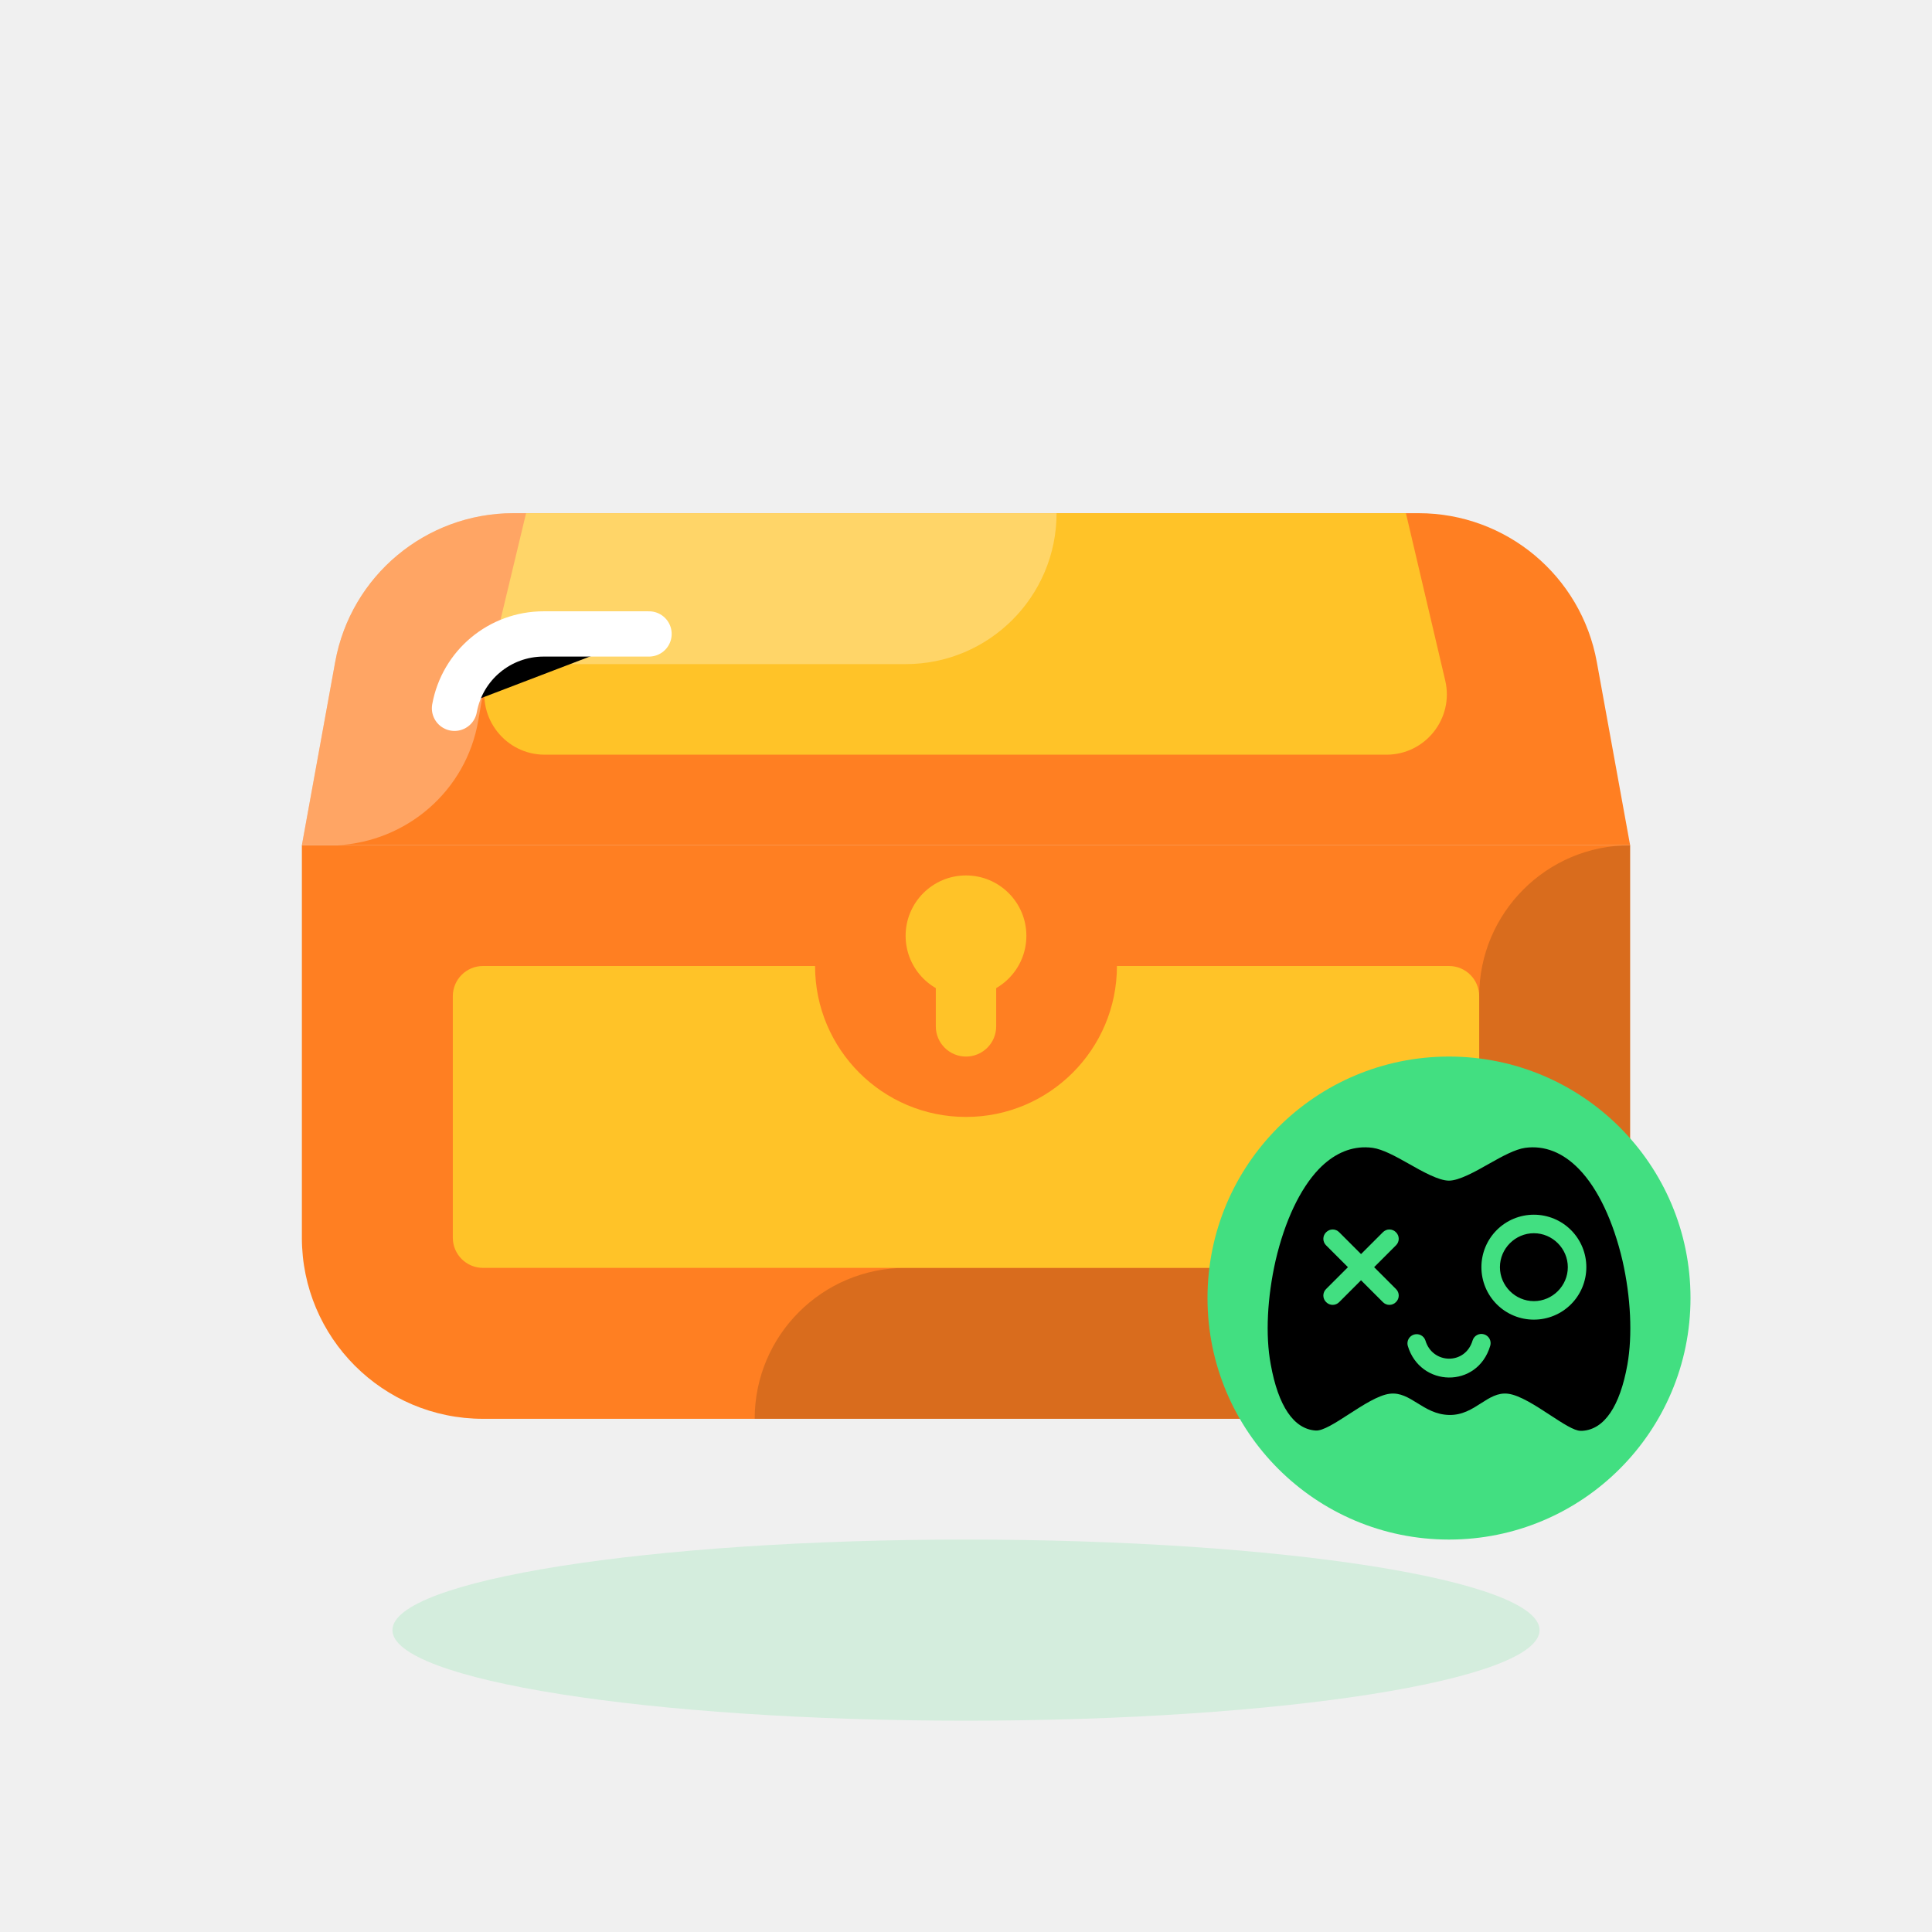
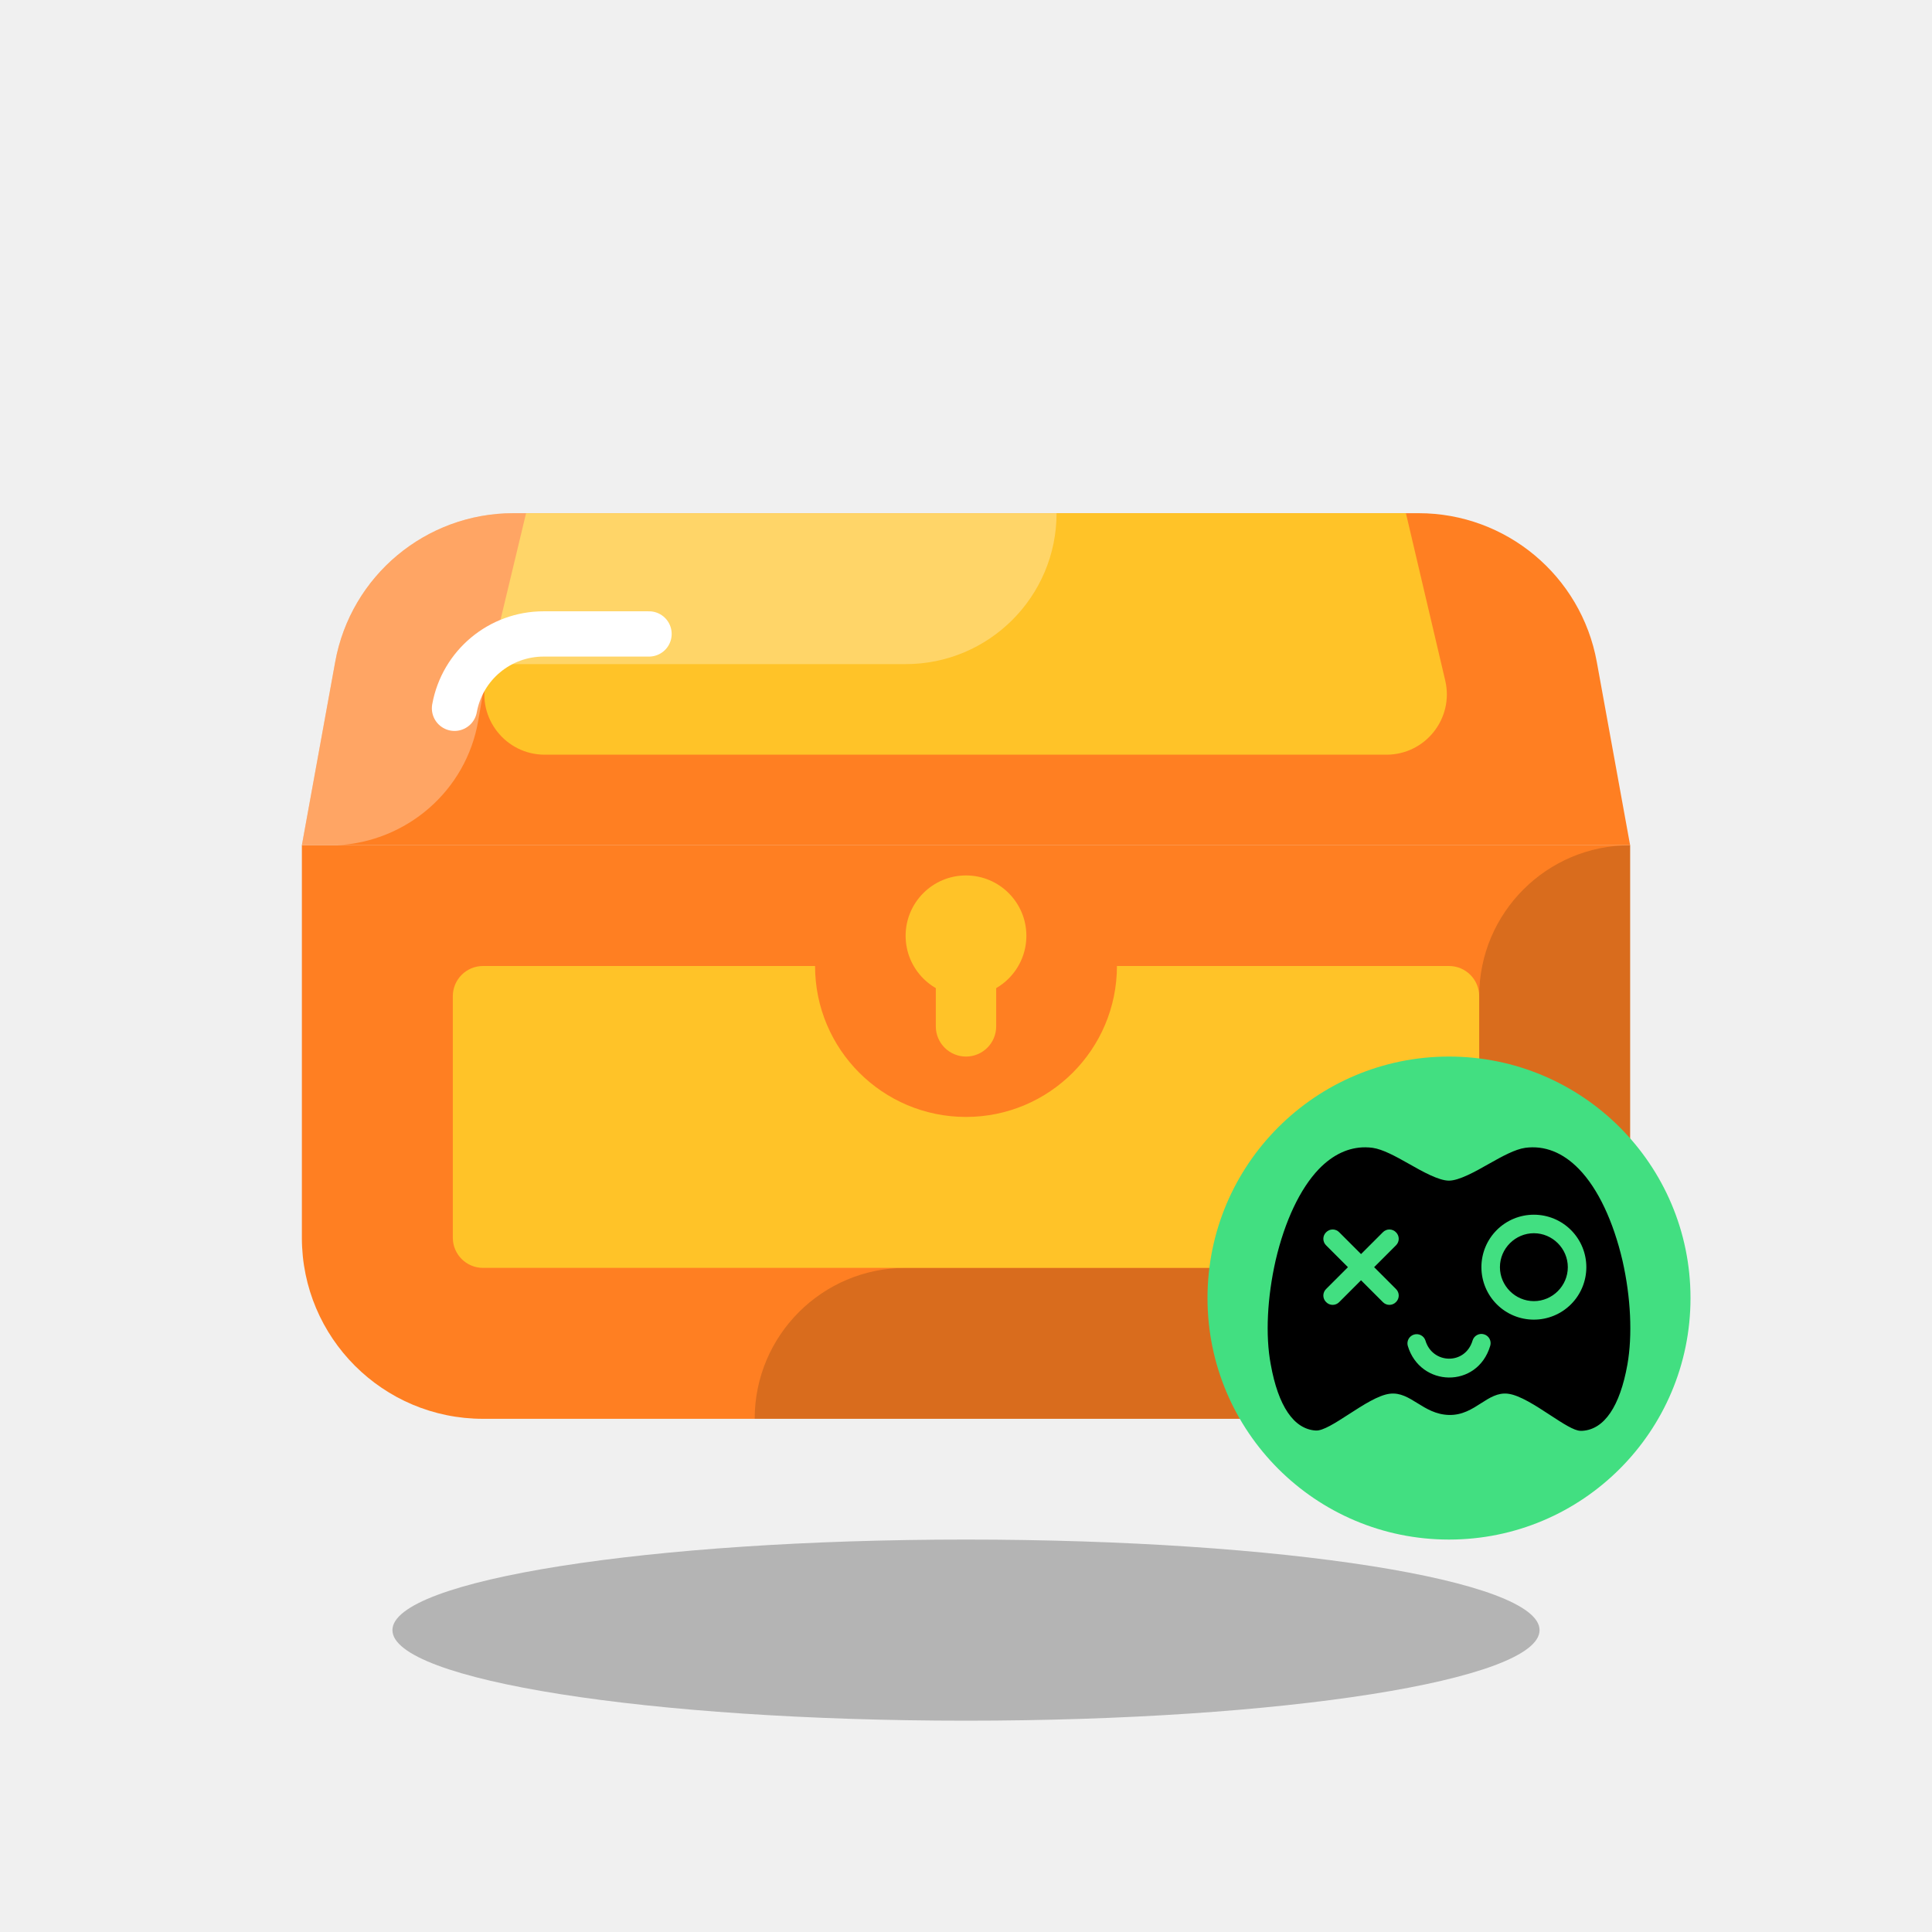
<svg xmlns="http://www.w3.org/2000/svg" width="128" height="128" viewBox="0 0 128 128">
  <path d="M93.986 34H34.014C28.214 34 23.244 38.148 22.208 43.854L20 56H108L105.792 43.854C104.754 38.148 99.784 34 93.986 34Z" fill="#FF7F22" />
-   <path d="M64 114C84.987 114 102 111.314 102 108C102 104.686 84.987 102 64 102C43.013 102 26 104.686 26 108C26 111.314 43.013 114 64 114Z" fill="#D4EDDD" />
+   <path d="M64 114C84.987 114 102 111.314 102 108C102 104.686 84.987 102 64 102C43.013 102 26 104.686 26 108C26 111.314 43.013 114 64 114Z" fill="#000" opacity="0.25" />
  <path d="M93.146 34H34.854L32.2 45.068C31.596 47.582 33.504 50 36.09 50H64H91.856C94.434 50 96.34 47.596 95.75 45.086L93.146 34Z" fill="#FFC328" />
  <path d="M96 94H32C25.372 94 20 88.628 20 82V56H108V82C108 88.628 102.628 94 96 94Z" fill="#FF7F22" />
  <path opacity="0.15" d="M108 82V56C102.476 56 98 60.478 98 66V82C98 83.102 97.104 84 96 84H60C54.476 84 50 88.478 50 94H96C102.628 94 108 88.628 108 82Z" fill="black" />
  <path d="M96 84H32C30.896 84 30 83.104 30 82V66C30 64.896 30.896 64 32 64H96C97.104 64 98 64.896 98 66V82C98 83.104 97.104 84 96 84Z" fill="#FFC328" />
  <path d="M64 74C58.478 74 54 69.522 54 64V58H74V64C74 69.522 69.522 74 64 74Z" fill="#FF7F22" />
  <path d="M64 66C66.209 66 68 64.209 68 62C68 59.791 66.209 58 64 58C61.791 58 60 59.791 60 62C60 64.209 61.791 66 64 66Z" fill="#FFC328" />
  <path d="M64 70C62.896 70 62 69.104 62 68V64H66V68C66 69.104 65.104 70 64 70Z" fill="#FFC328" />
  <path opacity="0.3" d="M22.208 43.854L20 56C20 56 20.932 56 21.332 56H22.336C26.91 55.77 30.884 52.432 31.688 47.73L32.046 45.642C32.22 44.69 33.048 44 34.016 44H60C65.524 44 70 39.522 70 34H34.014C28.216 34 23.246 38.148 22.208 43.854Z" fill="white" />
-   <path d="M30.112 46.926C30.63 44.072 33.114 42 36.016 42H43" stroke="white" stroke-width="3" stroke-miterlimit="10" stroke-linecap="round" stroke-linejoin="round" />
+   <path d="M30.112 46.926C30.63 44.072 33.114 42 36.016 42H43" stroke="white" stroke-width="3" stroke-miterlimit="10" stroke-linecap="round" stroke-linejoin="round" fill="none" />
  <svg x="80" y="70" width="32" height="32" viewBox="0 0 72 72">
    <path fill="#42DF81" d="M36 72c19.882 0 36-16.118 36-36S55.882 0 36 0 0 16.118 0 36s16.118 36 36 36Z" />
    <path fill="#000" fill-rule="evenodd" d="M16.592 16.78c2.102-2.177 4.468-3.271 6.953-3.252.355.003.712.028 1.072.077 1.502.214 3.39 1.244 5.364 2.36 2.102 1.201 4.505 2.532 6.007 2.532 1.502 0 3.905-1.33 6.008-2.532 1.974-1.116 3.862-2.146 5.364-2.36 2.875-.387 5.621.687 8.024 3.175 2.832 2.918 5.107 7.768 6.48 13.647 1.244 5.492 1.502 11.114.73 15.49-1.116 6.223-3.434 9.656-6.695 9.87h-.3c-.938 0-2.636-1.11-4.513-2.338-2.158-1.412-4.553-2.979-6.3-3.19-1.511-.181-2.72.593-4.011 1.422-1.355.869-2.802 1.797-4.787 1.744-1.943-.052-3.371-.937-4.701-1.763-1.324-.821-2.552-1.583-4.096-1.402-1.697.198-3.988 1.679-6.113 3.053-2.021 1.306-3.892 2.515-4.958 2.432-3.262-.215-5.579-3.648-6.695-9.87-.815-4.334-.515-9.998.73-15.49 1.373-5.88 3.647-10.687 6.437-13.605Zm32.06 22.437a7.815 7.815 0 0 1-7.821-7.821 7.815 7.815 0 0 1 7.821-7.822 7.815 7.815 0 0 1 7.821 7.822 7.815 7.815 0 0 1-7.821 7.82Zm0-2.76c2.776 0 5.06-2.285 5.06-5.061 0-2.777-2.284-5.061-5.06-5.061s-5.06 2.284-5.06 5.06c0 2.777 2.284 5.061 5.06 5.061Zm-30.969.144a1.356 1.356 0 0 1 0-1.952l3.253-3.253-3.253-3.254a1.356 1.356 0 0 1 0-1.951 1.355 1.355 0 0 1 1.952 0l3.253 3.253 3.253-3.253a1.355 1.355 0 0 1 1.952 0 1.356 1.356 0 0 1 0 1.951l-3.253 3.254 3.253 3.253a1.356 1.356 0 0 1 0 1.952 1.356 1.356 0 0 1-1.952 0l-3.253-3.254-3.253 3.254a1.356 1.356 0 0 1-1.952 0Zm14.804 5.73c1.05 3.536 5.935 3.673 7.026 0a1.374 1.374 0 0 1 2.635.78c-1.91 6.432-10.459 6.192-12.297 0a1.375 1.375 0 0 1 2.636-.78Z" />
  </svg>
</svg>
